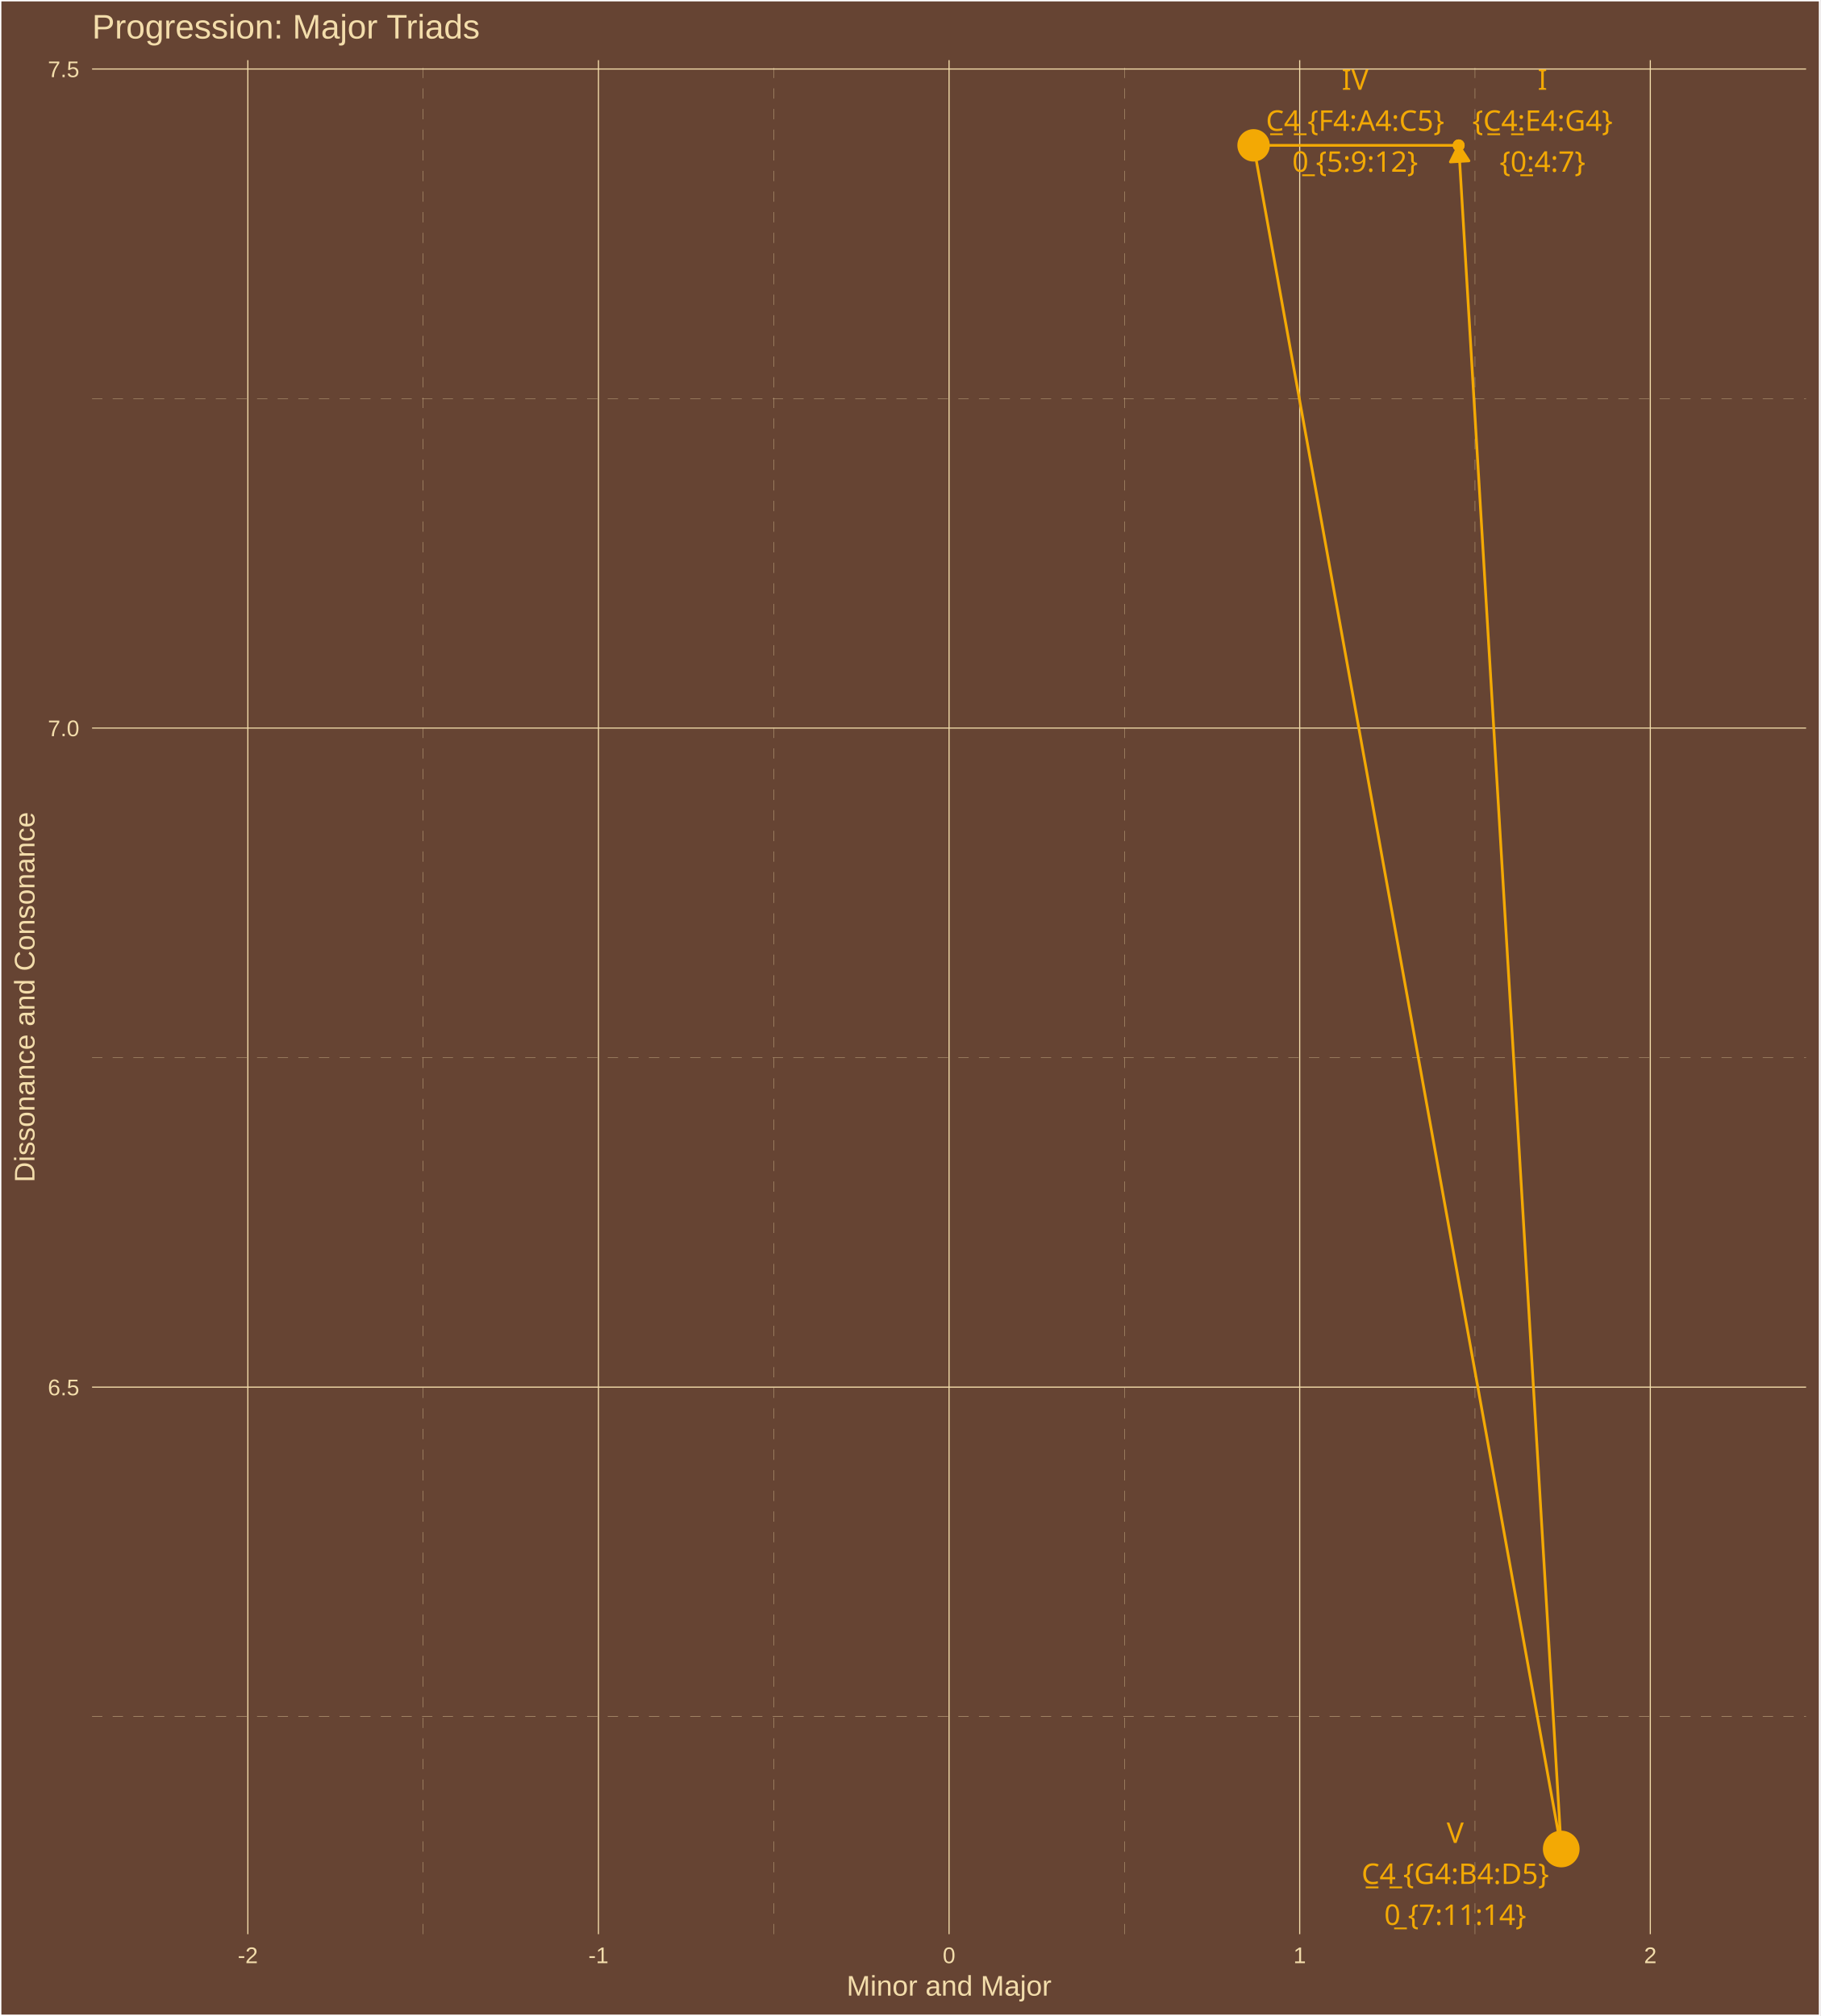
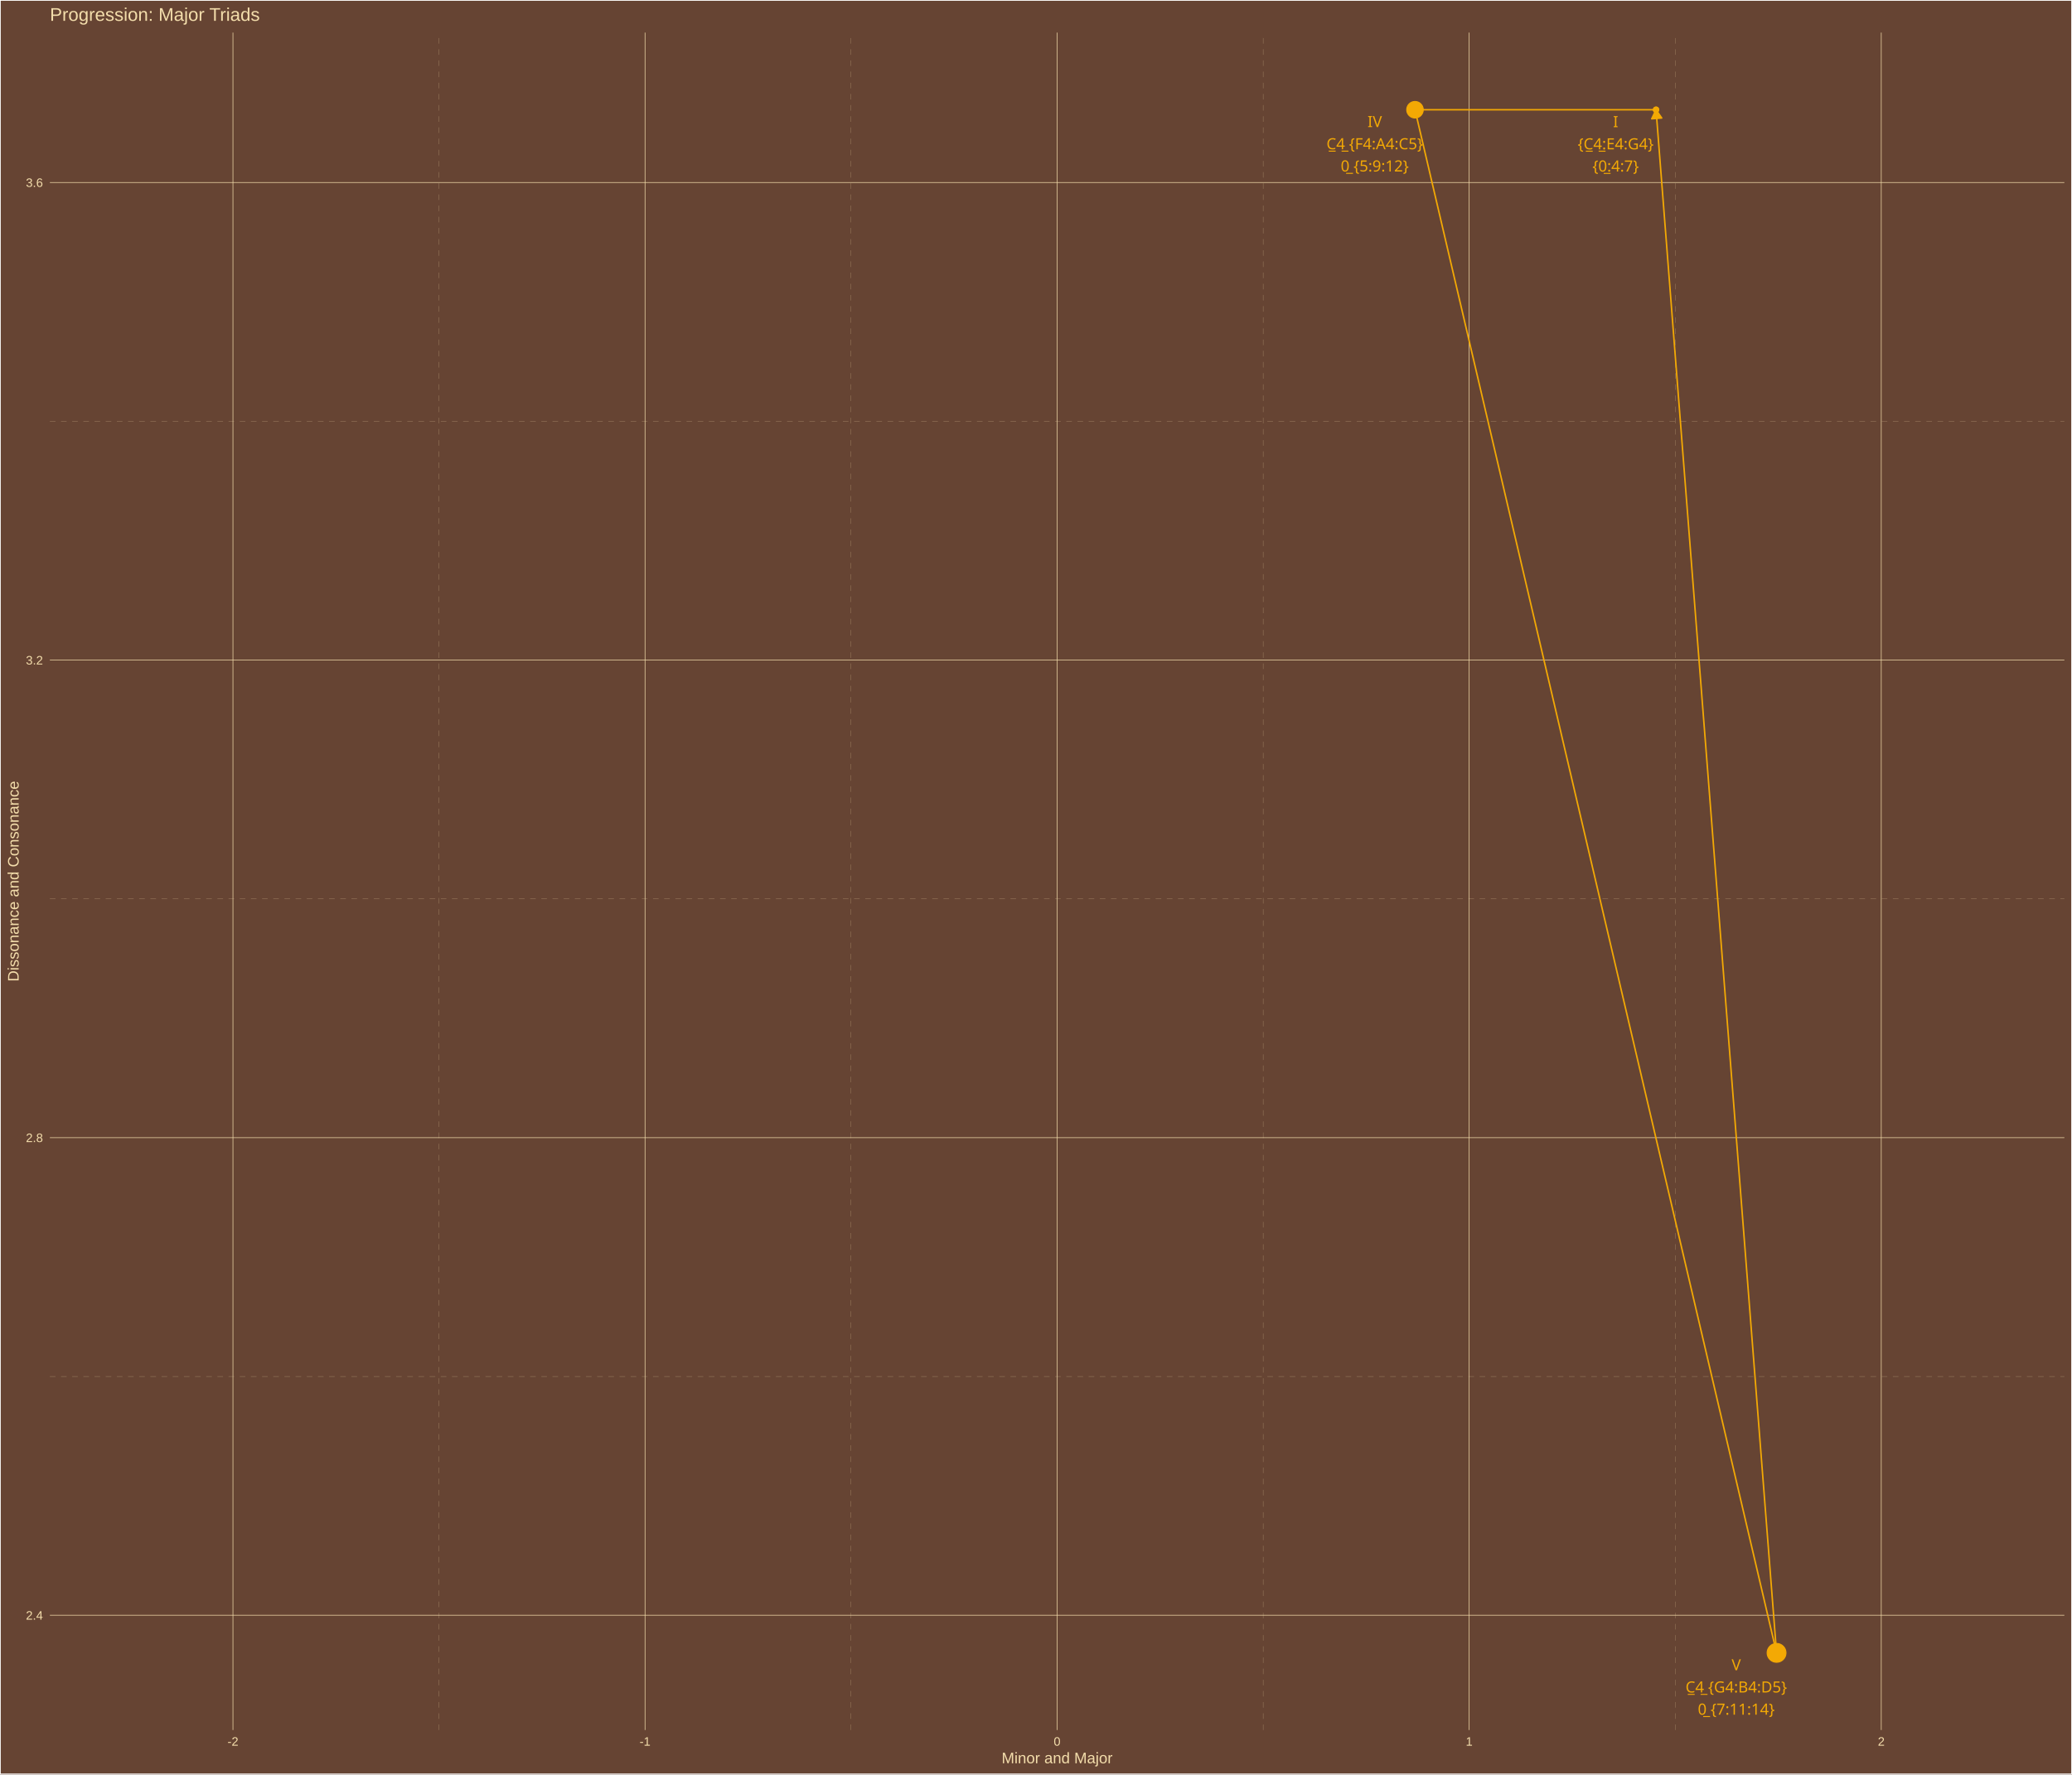
- <svg xmlns="http://www.w3.org/2000/svg" class="svglite" width="706.00pt" height="782.00pt" viewBox="0 0 706.00 782.00">
+ <svg xmlns="http://www.w3.org/2000/svg" class="svglite" width="1484.00pt" height="1271.00pt" viewBox="0 0 1484.00 1271.00">
  <defs>
    <style type="text/css">
    .svglite line, .svglite polyline, .svglite polygon, .svglite path, .svglite rect, .svglite circle {
      fill: none;
      stroke: #000000;
      stroke-linecap: round;
      stroke-linejoin: round;
      stroke-miterlimit: 10.00;
    }
    .svglite text {
      white-space: pre;
    }
  </style>
  </defs>
  <rect width="100%" height="100%" style="stroke: none; fill: #664433;" />
  <defs>
-     <clipPath id="cpMC4wMHw3MDYuMDB8MC4wMHw3ODIuMDA=">
-       <rect x="0.00" y="0.00" width="706.00" height="782.00" />
+     <clipPath id="cpMC4wMHwxNDg0LjAwfDAuMDB8MTI3MS4wMA==">
+       <rect x="0.00" y="0.00" width="1484.00" height="1271.00" />
    </clipPath>
  </defs>
-   <g clip-path="url(#cpMC4wMHw3MDYuMDB8MC4wMHw3ODIuMDA=)">
-     <rect x="-0" y="0" width="706.00" height="782.00" style="stroke-width: 1.07; stroke: #FFFFFF; fill: #664433;" />
+   <g clip-path="url(#cpMC4wMHwxNDg0LjAwfDAuMDB8MTI3MS4wMA==)">
+     <rect x="0.00" y="0.00" width="1484.00" height="1271.00" style="stroke-width: 1.07; stroke: #FFFFFF; fill: #664433;" />
  </g>
  <defs>
-     <clipPath id="cpMzUuNzF8NzAwLjUyfDIzLjM0fDc1MC4yNw==">
-       <rect x="35.71" y="23.34" width="664.81" height="726.93" />
+     <clipPath id="cpMzUuNzF8MTQ3OC41MnwyMy4zNHwxMjM5LjI3">
+       <rect x="35.71" y="23.34" width="1442.81" height="1215.93" />
    </clipPath>
  </defs>
-   <g clip-path="url(#cpMzUuNzF8NzAwLjUyfDIzLjM0fDc1MC4yNw==)">
-     <rect x="35.71" y="23.34" width="664.81" height="726.93" style="stroke-width: 1.07; stroke: none; fill: #664433;" />
-     <polyline points="35.71,665.89 700.52,665.89 " style="stroke-width: 0.11; stroke: #F3DDAB; stroke-dasharray: 4.00,4.00; stroke-linecap: butt;" />
-     <polyline points="35.71,410.24 700.52,410.24 " style="stroke-width: 0.11; stroke: #F3DDAB; stroke-dasharray: 4.00,4.00; stroke-linecap: butt;" />
-     <polyline points="35.71,154.59 700.52,154.59 " style="stroke-width: 0.11; stroke: #F3DDAB; stroke-dasharray: 4.00,4.00; stroke-linecap: butt;" />
-     <polyline points="164.13,750.27 164.13,23.34 " style="stroke-width: 0.11; stroke: #F3DDAB; stroke-dasharray: 4.00,4.00; stroke-linecap: butt;" />
-     <polyline points="300.12,750.27 300.12,23.34 " style="stroke-width: 0.11; stroke: #F3DDAB; stroke-dasharray: 4.00,4.00; stroke-linecap: butt;" />
-     <polyline points="436.11,750.27 436.11,23.34 " style="stroke-width: 0.11; stroke: #F3DDAB; stroke-dasharray: 4.00,4.00; stroke-linecap: butt;" />
-     <polyline points="572.10,750.27 572.10,23.34 " style="stroke-width: 0.11; stroke: #F3DDAB; stroke-dasharray: 4.00,4.00; stroke-linecap: butt;" />
-     <polyline points="35.71,538.07 700.52,538.07 " style="stroke-width: 0.43; stroke: #F3DDAB; stroke-linecap: butt;" />
-     <polyline points="35.71,282.42 700.52,282.42 " style="stroke-width: 0.43; stroke: #F3DDAB; stroke-linecap: butt;" />
-     <polyline points="35.71,26.77 700.52,26.77 " style="stroke-width: 0.43; stroke: #F3DDAB; stroke-linecap: butt;" />
-     <polyline points="96.13,750.27 96.13,23.34 " style="stroke-width: 0.43; stroke: #F3DDAB; stroke-linecap: butt;" />
-     <polyline points="232.12,750.27 232.12,23.34 " style="stroke-width: 0.43; stroke: #F3DDAB; stroke-linecap: butt;" />
-     <polyline points="368.11,750.27 368.11,23.34 " style="stroke-width: 0.43; stroke: #F3DDAB; stroke-linecap: butt;" />
-     <polyline points="504.11,750.27 504.11,23.34 " style="stroke-width: 0.43; stroke: #F3DDAB; stroke-linecap: butt;" />
-     <polyline points="640.10,750.27 640.10,23.34 " style="stroke-width: 0.43; stroke: #F3DDAB; stroke-linecap: butt;" />
-     <circle cx="565.77" cy="56.38" r="1.95" style="stroke-width: 0.71; stroke: #F3A904; fill: #F3A904;" />
-     <circle cx="486.22" cy="56.38" r="1.95" style="stroke-width: 0.71; stroke: #F3A904; fill: #F3A904;" />
-     <circle cx="605.55" cy="717.22" r="1.95" style="stroke-width: 0.71; stroke: #F3A904; fill: #F3A904;" />
-     <circle cx="565.77" cy="56.38" r="1.95" style="stroke-width: 0.71; stroke: #F3A904; fill: #F3A904;" />
-     <circle cx="565.77" cy="56.38" r="1.42" style="stroke-width: 0.71; stroke: #F3A904; fill: #F3A904;" />
-     <circle cx="486.22" cy="56.38" r="5.93" style="stroke-width: 0.71; stroke: #F3A904; fill: #F3A904;" />
-     <circle cx="605.55" cy="717.22" r="6.76" style="stroke-width: 0.71; stroke: #F3A904; fill: #F3A904;" />
-     <circle cx="565.77" cy="56.38" r="1.42" style="stroke-width: 0.71; stroke: #F3A904; fill: #F3A904;" />
-     <polyline points="565.77,56.38 486.22,56.38 605.55,717.22 565.77,56.38 " style="stroke-width: 1.07; stroke: #F3A904; stroke-linecap: butt;" />
-     <polygon points="569.74,62.39 565.77,56.38 562.55,62.82 " style="stroke-width: 1.07; stroke: #F3A904; stroke-linecap: butt; fill: #F3A904;" />
-     <text x="598.28" y="34.83" text-anchor="middle" style="font-size: 11.04px;fill: #F3A904; font-family: &quot;Arial Unicode MS&quot;;" textLength="3.07px" lengthAdjust="spacingAndGlyphs">I</text>
-     <text x="598.28" y="50.73" text-anchor="middle" style="font-size: 11.04px;fill: #F3A904; font-family: &quot;Arial Unicode MS&quot;;" textLength="55.81px" lengthAdjust="spacingAndGlyphs">{C̲4̲:E4:G4}</text>
-     <text x="598.28" y="66.63" text-anchor="middle" style="font-size: 11.04px;fill: #F3A904; font-family: &quot;Arial Unicode MS&quot;;" textLength="31.91px" lengthAdjust="spacingAndGlyphs">{0̲:4:7}</text>
-     <text x="525.59" y="34.83" text-anchor="middle" style="font-size: 11.04px;fill: #F3A904; font-family: &quot;Arial Unicode MS&quot;;" textLength="10.43px" lengthAdjust="spacingAndGlyphs">IV</text>
-     <text x="525.59" y="50.73" text-anchor="middle" style="font-size: 11.04px;fill: #F3A904; font-family: &quot;Arial Unicode MS&quot;;" textLength="71.14px" lengthAdjust="spacingAndGlyphs">C̲4̲ {F4:A4:C5}</text>
-     <text x="525.59" y="66.63" text-anchor="middle" style="font-size: 11.04px;fill: #F3A904; font-family: &quot;Arial Unicode MS&quot;;" textLength="47.25px" lengthAdjust="spacingAndGlyphs">0̲ {5:9:12}</text>
-     <text x="564.43" y="714.87" text-anchor="middle" style="font-size: 11.04px;fill: #F3A904; font-family: &quot;Arial Unicode MS&quot;;" textLength="7.36px" lengthAdjust="spacingAndGlyphs">V</text>
-     <text x="564.43" y="730.77" text-anchor="middle" style="font-size: 11.04px;fill: #F3A904; font-family: &quot;Arial Unicode MS&quot;;" textLength="72.98px" lengthAdjust="spacingAndGlyphs">C̲4̲ {G4:B4:D5}</text>
-     <text x="564.43" y="746.67" text-anchor="middle" style="font-size: 11.04px;fill: #F3A904; font-family: &quot;Arial Unicode MS&quot;;" textLength="53.38px" lengthAdjust="spacingAndGlyphs">0̲ {7:11:14}</text>
+   <g clip-path="url(#cpMzUuNzF8MTQ3OC41MnwyMy4zNHwxMjM5LjI3)">
+     <rect x="35.71" y="23.34" width="1442.81" height="1215.93" style="stroke-width: 1.07; stroke: none; fill: #664433;" />
+     <polyline points="35.71,985.99 1478.52,985.99 " style="stroke-width: 0.11; stroke: #F3DDAB; stroke-dasharray: 4.00,4.00; stroke-linecap: butt;" />
+     <polyline points="35.71,643.89 1478.52,643.89 " style="stroke-width: 0.11; stroke: #F3DDAB; stroke-dasharray: 4.00,4.00; stroke-linecap: butt;" />
+     <polyline points="35.71,301.79 1478.52,301.79 " style="stroke-width: 0.11; stroke: #F3DDAB; stroke-dasharray: 4.00,4.00; stroke-linecap: butt;" />
+     <polyline points="314.41,1239.27 314.41,23.34 " style="stroke-width: 0.11; stroke: #F3DDAB; stroke-dasharray: 4.00,4.00; stroke-linecap: butt;" />
+     <polyline points="609.55,1239.27 609.55,23.34 " style="stroke-width: 0.11; stroke: #F3DDAB; stroke-dasharray: 4.00,4.00; stroke-linecap: butt;" />
+     <polyline points="904.68,1239.27 904.68,23.34 " style="stroke-width: 0.11; stroke: #F3DDAB; stroke-dasharray: 4.00,4.00; stroke-linecap: butt;" />
+     <polyline points="1199.82,1239.27 1199.82,23.34 " style="stroke-width: 0.11; stroke: #F3DDAB; stroke-dasharray: 4.00,4.00; stroke-linecap: butt;" />
+     <polyline points="35.71,1157.04 1478.52,1157.04 " style="stroke-width: 0.43; stroke: #F3DDAB; stroke-linecap: butt;" />
+     <polyline points="35.71,814.94 1478.52,814.94 " style="stroke-width: 0.43; stroke: #F3DDAB; stroke-linecap: butt;" />
+     <polyline points="35.71,472.84 1478.52,472.84 " style="stroke-width: 0.43; stroke: #F3DDAB; stroke-linecap: butt;" />
+     <polyline points="35.71,130.74 1478.52,130.74 " style="stroke-width: 0.43; stroke: #F3DDAB; stroke-linecap: butt;" />
+     <polyline points="166.84,1239.27 166.84,23.34 " style="stroke-width: 0.43; stroke: #F3DDAB; stroke-linecap: butt;" />
+     <polyline points="461.98,1239.27 461.98,23.34 " style="stroke-width: 0.43; stroke: #F3DDAB; stroke-linecap: butt;" />
+     <polyline points="757.11,1239.27 757.11,23.34 " style="stroke-width: 0.43; stroke: #F3DDAB; stroke-linecap: butt;" />
+     <polyline points="1052.25,1239.27 1052.25,23.34 " style="stroke-width: 0.43; stroke: #F3DDAB; stroke-linecap: butt;" />
+     <polyline points="1347.39,1239.27 1347.39,23.34 " style="stroke-width: 0.43; stroke: #F3DDAB; stroke-linecap: butt;" />
+     <circle cx="1186.08" cy="78.61" r="1.95" style="stroke-width: 0.71; stroke: #F3A904; fill: #F3A904;" />
+     <circle cx="1013.44" cy="78.61" r="1.95" style="stroke-width: 0.71; stroke: #F3A904; fill: #F3A904;" />
+     <circle cx="1272.40" cy="1184.00" r="1.95" style="stroke-width: 0.71; stroke: #F3A904; fill: #F3A904;" />
+     <circle cx="1186.08" cy="78.61" r="1.95" style="stroke-width: 0.71; stroke: #F3A904; fill: #F3A904;" />
+     <circle cx="1186.08" cy="78.61" r="1.42" style="stroke-width: 0.71; stroke: #F3A904; fill: #F3A904;" />
+     <circle cx="1013.44" cy="78.61" r="5.93" style="stroke-width: 0.71; stroke: #F3A904; fill: #F3A904;" />
+     <circle cx="1272.40" cy="1184.00" r="6.76" style="stroke-width: 0.71; stroke: #F3A904; fill: #F3A904;" />
+     <circle cx="1186.08" cy="78.61" r="1.42" style="stroke-width: 0.71; stroke: #F3A904; fill: #F3A904;" />
+     <polyline points="1186.08,78.61 1013.44,78.61 1272.40,1184.00 1186.08,78.61 " style="stroke-width: 1.07; stroke: #F3A904; stroke-linecap: butt;" />
+     <polygon points="1190.16,84.54 1186.08,78.61 1182.98,85.10 " style="stroke-width: 1.07; stroke: #F3A904; stroke-linecap: butt; fill: #F3A904;" />
+     <text x="1157.16" y="91.08" text-anchor="middle" style="font-size: 11.04px;fill: #F3A904; font-family: &quot;Arial Unicode MS&quot;;" textLength="3.07px" lengthAdjust="spacingAndGlyphs">I</text>
+     <text x="1157.16" y="106.97" text-anchor="middle" style="font-size: 11.04px;fill: #F3A904; font-family: &quot;Arial Unicode MS&quot;;" textLength="55.81px" lengthAdjust="spacingAndGlyphs">{C̲4̲:E4:G4}</text>
+     <text x="1157.16" y="122.87" text-anchor="middle" style="font-size: 11.04px;fill: #F3A904; font-family: &quot;Arial Unicode MS&quot;;" textLength="31.91px" lengthAdjust="spacingAndGlyphs">{0̲:4:7}</text>
+     <text x="984.62" y="91.03" text-anchor="middle" style="font-size: 11.04px;fill: #F3A904; font-family: &quot;Arial Unicode MS&quot;;" textLength="10.43px" lengthAdjust="spacingAndGlyphs">IV</text>
+     <text x="984.62" y="106.92" text-anchor="middle" style="font-size: 11.04px;fill: #F3A904; font-family: &quot;Arial Unicode MS&quot;;" textLength="71.14px" lengthAdjust="spacingAndGlyphs">C̲4̲ {F4:A4:C5}</text>
+     <text x="984.62" y="122.82" text-anchor="middle" style="font-size: 11.04px;fill: #F3A904; font-family: &quot;Arial Unicode MS&quot;;" textLength="47.25px" lengthAdjust="spacingAndGlyphs">0̲ {5:9:12}</text>
+     <text x="1243.53" y="1196.48" text-anchor="middle" style="font-size: 11.04px;fill: #F3A904; font-family: &quot;Arial Unicode MS&quot;;" textLength="7.36px" lengthAdjust="spacingAndGlyphs">V</text>
+     <text x="1243.53" y="1212.38" text-anchor="middle" style="font-size: 11.04px;fill: #F3A904; font-family: &quot;Arial Unicode MS&quot;;" textLength="72.98px" lengthAdjust="spacingAndGlyphs">C̲4̲ {G4:B4:D5}</text>
+     <text x="1243.53" y="1228.27" text-anchor="middle" style="font-size: 11.04px;fill: #F3A904; font-family: &quot;Arial Unicode MS&quot;;" textLength="53.38px" lengthAdjust="spacingAndGlyphs">0̲ {7:11:14}</text>
  </g>
-   <g clip-path="url(#cpMC4wMHw3MDYuMDB8MC4wMHw3ODIuMDA=)">
-     <text x="30.78" y="541.22" text-anchor="end" style="font-size: 8.80px;fill: #F3DDAB; font-family: &quot;Arial&quot;;" textLength="12.23px" lengthAdjust="spacingAndGlyphs">6.5</text>
-     <text x="30.78" y="285.57" text-anchor="end" style="font-size: 8.80px;fill: #F3DDAB; font-family: &quot;Arial&quot;;" textLength="12.23px" lengthAdjust="spacingAndGlyphs">7.0</text>
-     <text x="30.78" y="29.92" text-anchor="end" style="font-size: 8.80px;fill: #F3DDAB; font-family: &quot;Arial&quot;;" textLength="12.23px" lengthAdjust="spacingAndGlyphs">7.5</text>
-     <text x="96.13" y="761.50" text-anchor="middle" style="font-size: 8.80px;fill: #F3DDAB; font-family: &quot;Arial&quot;;" textLength="7.83px" lengthAdjust="spacingAndGlyphs">-2</text>
-     <text x="232.12" y="761.50" text-anchor="middle" style="font-size: 8.80px;fill: #F3DDAB; font-family: &quot;Arial&quot;;" textLength="7.83px" lengthAdjust="spacingAndGlyphs">-1</text>
-     <text x="368.11" y="761.50" text-anchor="middle" style="font-size: 8.80px;fill: #F3DDAB; font-family: &quot;Arial&quot;;" textLength="4.90px" lengthAdjust="spacingAndGlyphs">0</text>
-     <text x="504.11" y="761.50" text-anchor="middle" style="font-size: 8.80px;fill: #F3DDAB; font-family: &quot;Arial&quot;;" textLength="4.90px" lengthAdjust="spacingAndGlyphs">1</text>
-     <text x="640.10" y="761.50" text-anchor="middle" style="font-size: 8.80px;fill: #F3DDAB; font-family: &quot;Arial&quot;;" textLength="4.90px" lengthAdjust="spacingAndGlyphs">2</text>
-     <text x="368.11" y="774.09" text-anchor="middle" style="font-size: 11.00px;fill: #F3DDAB; font-family: &quot;Arial&quot;;" textLength="79.49px" lengthAdjust="spacingAndGlyphs">Minor and Major</text>
-     <text transform="translate(13.37,386.80) rotate(-90)" text-anchor="middle" style="font-size: 11.00px;fill: #F3DDAB; font-family: &quot;Arial&quot;;" textLength="143.73px" lengthAdjust="spacingAndGlyphs">Dissonance and Consonance</text>
+   <g clip-path="url(#cpMC4wMHwxNDg0LjAwfDAuMDB8MTI3MS4wMA==)">
+     <text x="30.78" y="1160.20" text-anchor="end" style="font-size: 8.80px;fill: #F3DDAB; font-family: &quot;Arial&quot;;" textLength="12.23px" lengthAdjust="spacingAndGlyphs">2.4</text>
+     <text x="30.78" y="818.10" text-anchor="end" style="font-size: 8.80px;fill: #F3DDAB; font-family: &quot;Arial&quot;;" textLength="12.23px" lengthAdjust="spacingAndGlyphs">2.8</text>
+     <text x="30.78" y="476.00" text-anchor="end" style="font-size: 8.80px;fill: #F3DDAB; font-family: &quot;Arial&quot;;" textLength="12.23px" lengthAdjust="spacingAndGlyphs">3.2</text>
+     <text x="30.78" y="133.90" text-anchor="end" style="font-size: 8.80px;fill: #F3DDAB; font-family: &quot;Arial&quot;;" textLength="12.23px" lengthAdjust="spacingAndGlyphs">3.6</text>
+     <text x="166.84" y="1250.50" text-anchor="middle" style="font-size: 8.80px;fill: #F3DDAB; font-family: &quot;Arial&quot;;" textLength="7.83px" lengthAdjust="spacingAndGlyphs">-2</text>
+     <text x="461.98" y="1250.50" text-anchor="middle" style="font-size: 8.80px;fill: #F3DDAB; font-family: &quot;Arial&quot;;" textLength="7.83px" lengthAdjust="spacingAndGlyphs">-1</text>
+     <text x="757.11" y="1250.50" text-anchor="middle" style="font-size: 8.80px;fill: #F3DDAB; font-family: &quot;Arial&quot;;" textLength="4.90px" lengthAdjust="spacingAndGlyphs">0</text>
+     <text x="1052.25" y="1250.50" text-anchor="middle" style="font-size: 8.80px;fill: #F3DDAB; font-family: &quot;Arial&quot;;" textLength="4.90px" lengthAdjust="spacingAndGlyphs">1</text>
+     <text x="1347.39" y="1250.50" text-anchor="middle" style="font-size: 8.80px;fill: #F3DDAB; font-family: &quot;Arial&quot;;" textLength="4.90px" lengthAdjust="spacingAndGlyphs">2</text>
+     <text x="757.11" y="1263.09" text-anchor="middle" style="font-size: 11.00px;fill: #F3DDAB; font-family: &quot;Arial&quot;;" textLength="79.49px" lengthAdjust="spacingAndGlyphs">Minor and Major</text>
+     <text transform="translate(13.37,631.30) rotate(-90)" text-anchor="middle" style="font-size: 11.00px;fill: #F3DDAB; font-family: &quot;Arial&quot;;" textLength="143.73px" lengthAdjust="spacingAndGlyphs">Dissonance and Consonance</text>
    <text x="35.71" y="14.94" style="font-size: 13.20px;fill: #F3DDAB; font-family: &quot;Arial&quot;;" textLength="151.01px" lengthAdjust="spacingAndGlyphs">Progression: Major Triads</text>
  </g>
</svg>
